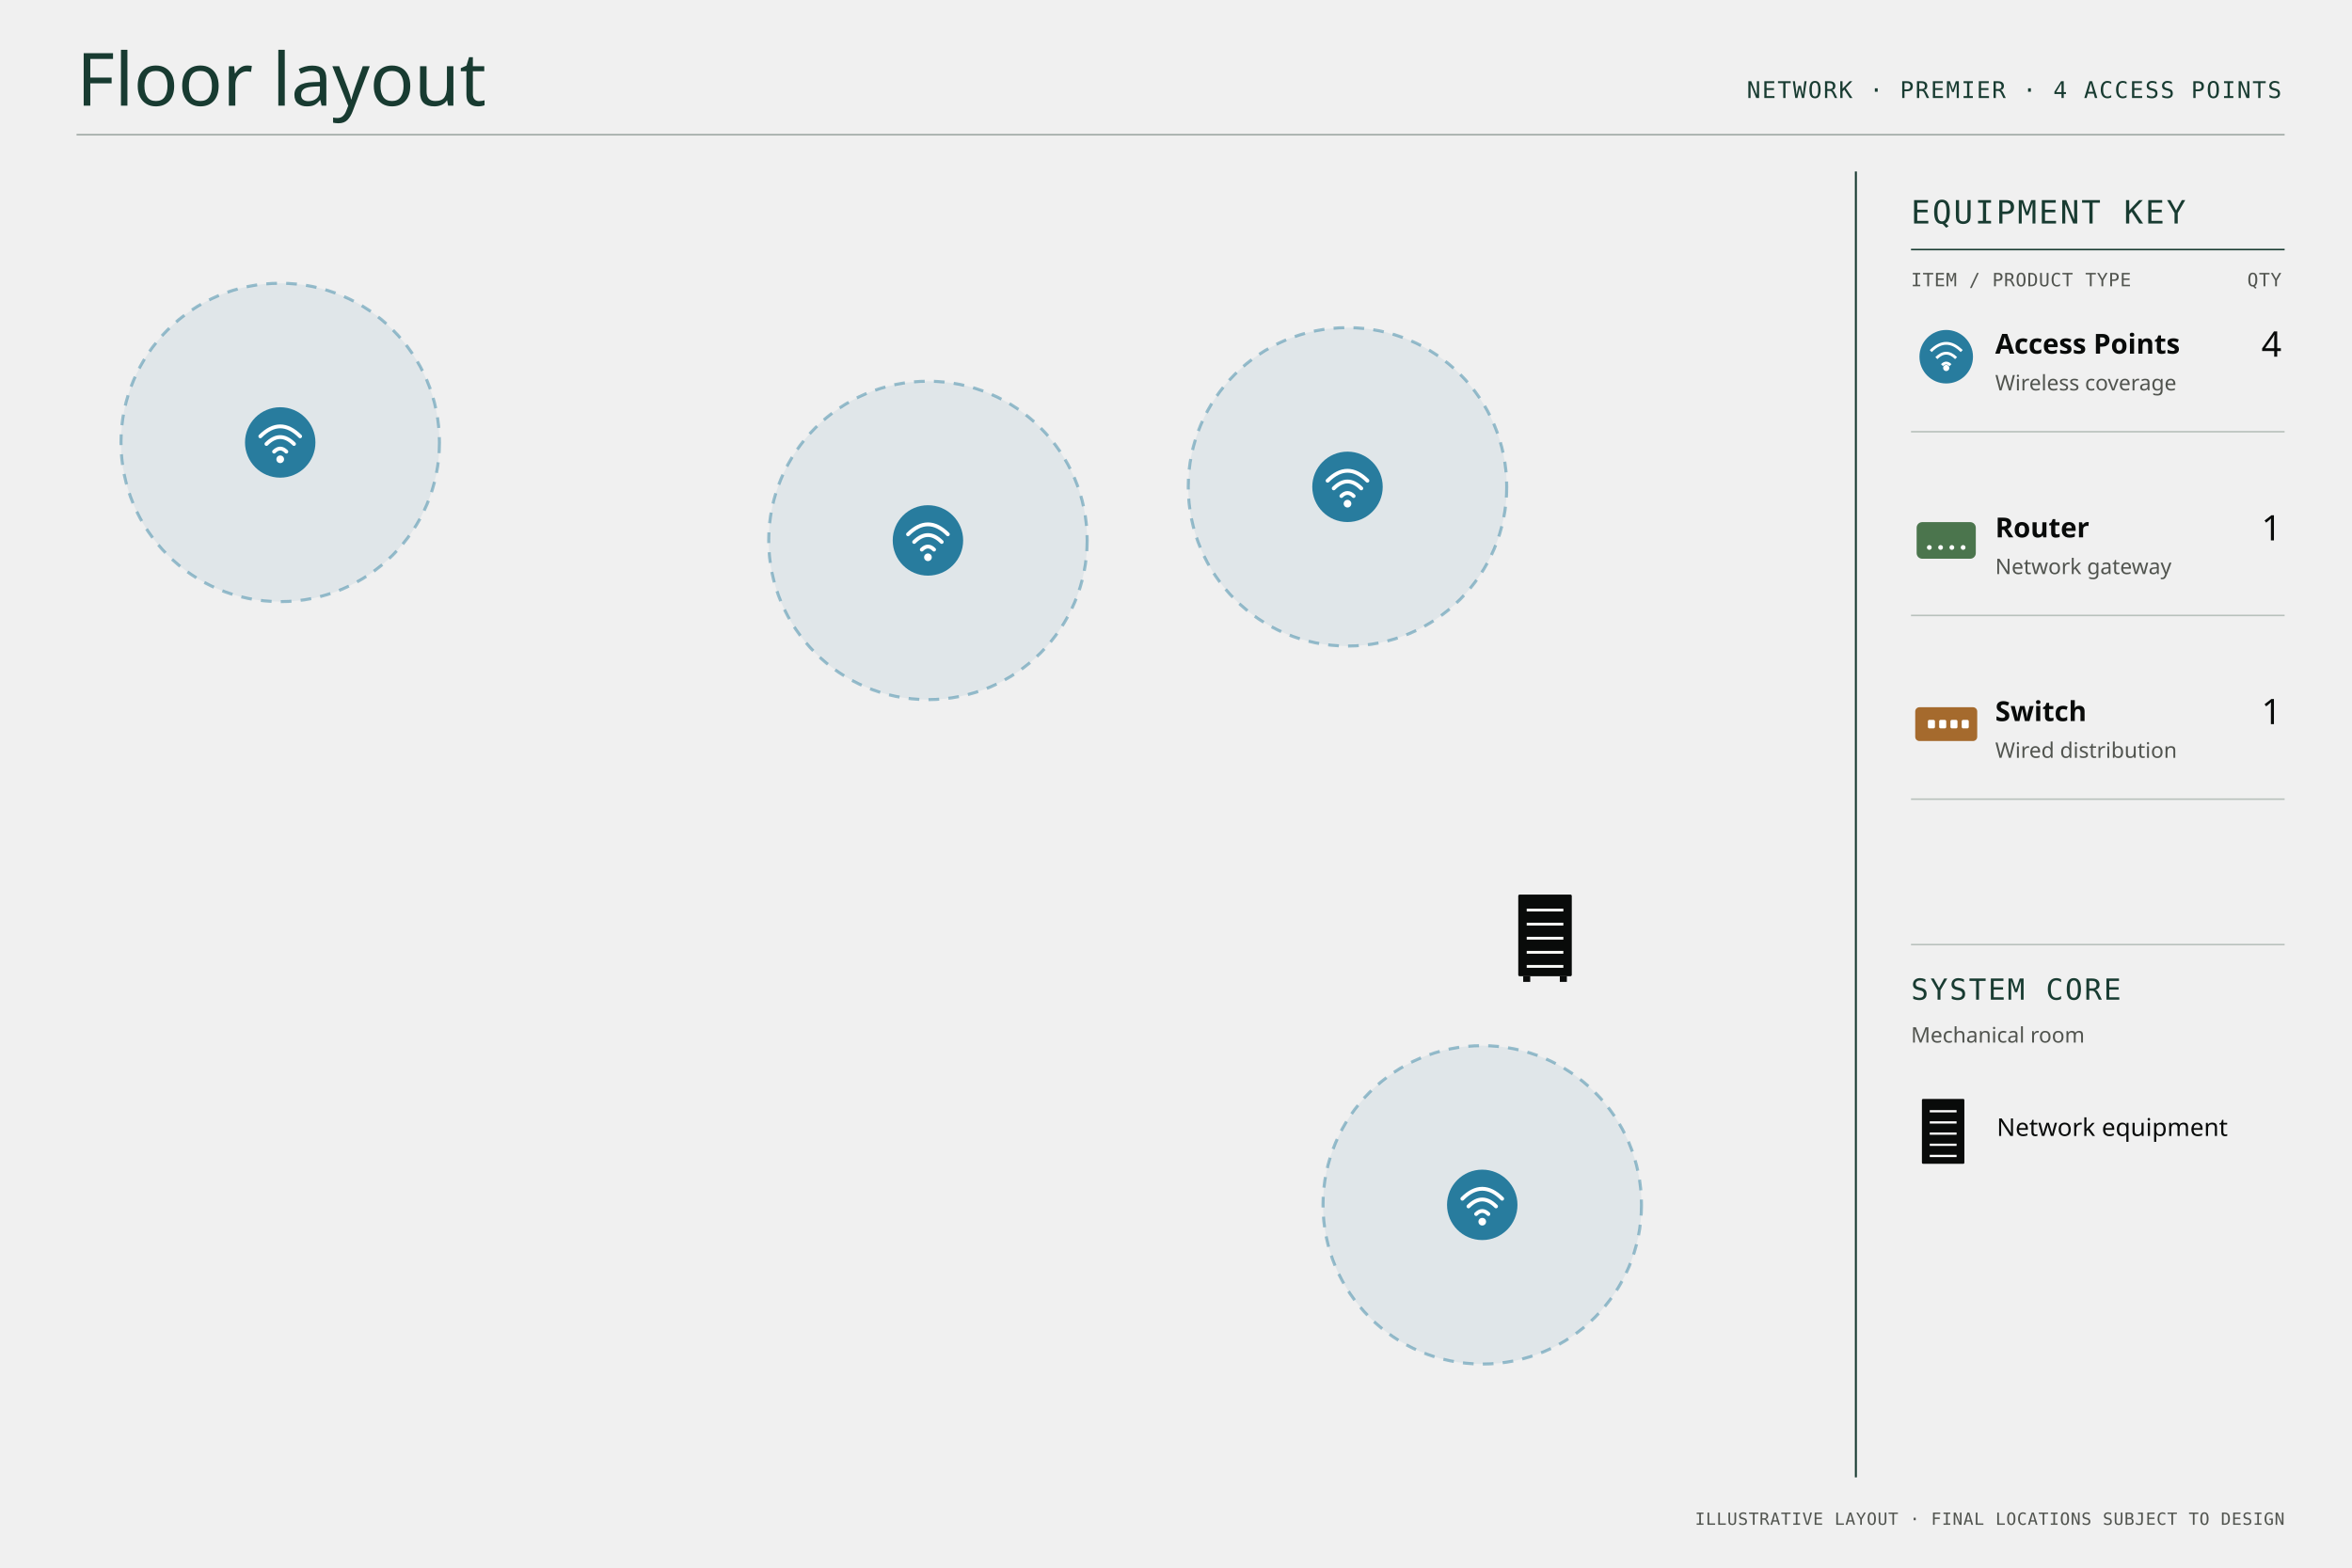
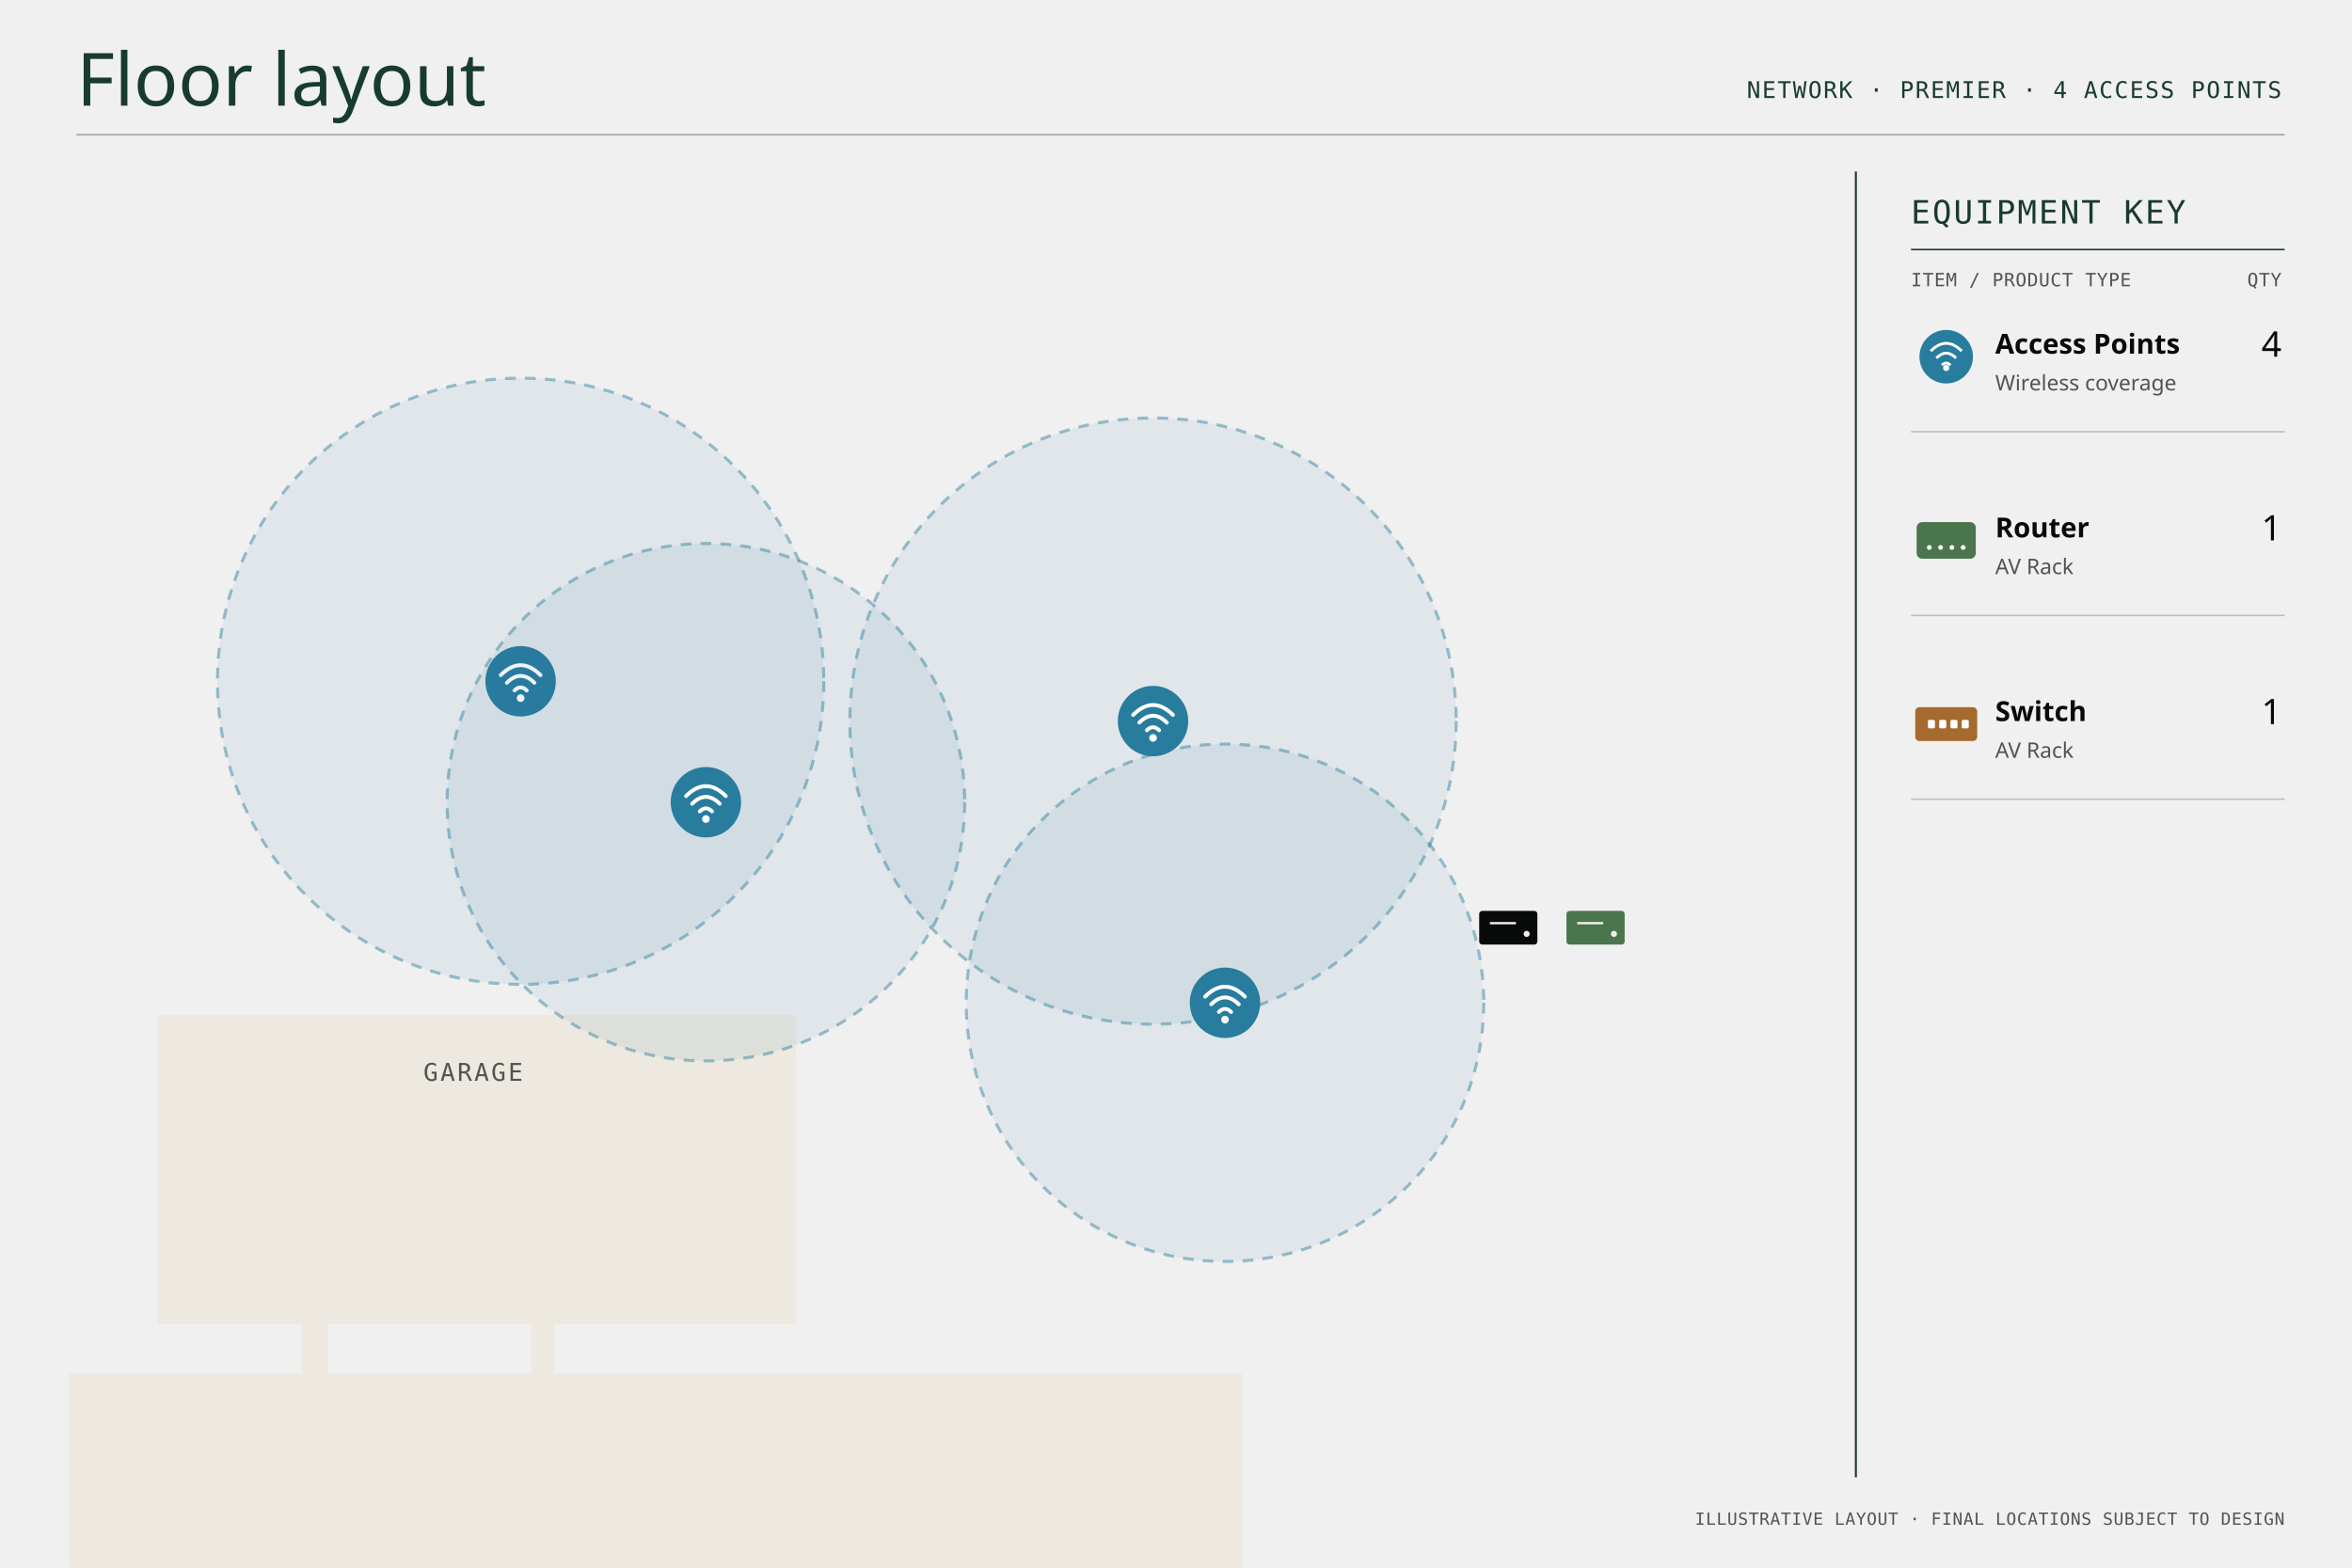
<svg xmlns="http://www.w3.org/2000/svg" viewBox="0 0 1536 1024" width="1536" height="1024" role="img" aria-label="Network Premier floor layout and equipment key">
  <text x="50" y="69" fill="#183B31" font-family="Schibsted Grotesk,sans-serif" font-size="48">Floor layout</text>
  <text x="1490" y="64" fill="#183B31" font-family="IBM Plex Mono,monospace" font-size="15" letter-spacing=".065em" text-anchor="end">NETWORK · PREMIER · 4 ACCESS POINTS</text>
  <line x1="50" y1="88" x2="1492" y2="88" stroke="#9DA7A3" stroke-width="1" />
-   <circle cx="880" cy="318" r="104" fill="#287C9E" fill-opacity=".08" stroke="#287C9E" stroke-opacity=".45" stroke-width="2" stroke-dasharray="7 6" />
-   <g transform="translate(880,318)">
+   <g data-pradera-architectural-cleanup="garage">
+     <rect x="103" y="663" width="417" height="202" fill="#EDE9E0" />
+     <rect x="197" y="865" width="17" height="32" fill="#EDE9E0" />
+     <rect x="347" y="865" width="15" height="32" fill="#EDE9E0" />
+     <rect x="45" y="897" width="766" height="127" fill="#EDE9E0" />
+     <text x="309" y="706" font-family="IBM Plex Mono,monospace" font-size="16" font-weight="500" letter-spacing=".09em" fill="#51544F" text-anchor="middle">GARAGE</text>
+   </g>
+   <circle cx="753" cy="471" r="198" fill="#287C9E" fill-opacity=".08" stroke="#287C9E" stroke-opacity=".45" stroke-width="2" stroke-dasharray="7 6" />
+   <g transform="translate(753,471)">
    <circle r="23" fill="#287C9E" />
    <path d="M-13 -4q13 -13 26 0M-9 1q9 -9 18 0M-4 6q4 -4 8 0" fill="none" stroke="white" stroke-width="2.5" stroke-linecap="round" />
    <circle cy="11" r="2.5" fill="white" />
  </g>
-   <circle cx="183" cy="289" r="104" fill="#287C9E" fill-opacity=".08" stroke="#287C9E" stroke-opacity=".45" stroke-width="2" stroke-dasharray="7 6" />
-   <g transform="translate(183,289)">
+   <circle cx="340" cy="445" r="198" fill="#287C9E" fill-opacity=".08" stroke="#287C9E" stroke-opacity=".45" stroke-width="2" stroke-dasharray="7 6" />
+   <g transform="translate(340,445)">
    <circle r="23" fill="#287C9E" />
    <path d="M-13 -4q13 -13 26 0M-9 1q9 -9 18 0M-4 6q4 -4 8 0" fill="none" stroke="white" stroke-width="2.5" stroke-linecap="round" />
    <circle cy="11" r="2.5" fill="white" />
  </g>
-   <circle cx="968" cy="787" r="104" fill="#287C9E" fill-opacity=".08" stroke="#287C9E" stroke-opacity=".45" stroke-width="2" stroke-dasharray="7 6" />
-   <g transform="translate(968,787)">
+   <circle cx="800" cy="655" r="169" fill="#287C9E" fill-opacity=".08" stroke="#287C9E" stroke-opacity=".45" stroke-width="2" stroke-dasharray="7 6" />
+   <g transform="translate(800,655)">
    <circle r="23" fill="#287C9E" />
    <path d="M-13 -4q13 -13 26 0M-9 1q9 -9 18 0M-4 6q4 -4 8 0" fill="none" stroke="white" stroke-width="2.5" stroke-linecap="round" />
    <circle cy="11" r="2.5" fill="white" />
  </g>
-   <circle cx="606" cy="353" r="104" fill="#287C9E" fill-opacity=".08" stroke="#287C9E" stroke-opacity=".45" stroke-width="2" stroke-dasharray="7 6" />
-   <g transform="translate(606,353)">
+   <circle cx="461" cy="524" r="169" fill="#287C9E" fill-opacity=".08" stroke="#287C9E" stroke-opacity=".45" stroke-width="2" stroke-dasharray="7 6" />
+   <g transform="translate(461,524)">
    <circle r="23" fill="#287C9E" />
    <path d="M-13 -4q13 -13 26 0M-9 1q9 -9 18 0M-4 6q4 -4 8 0" fill="none" stroke="white" stroke-width="2.5" stroke-linecap="round" />
    <circle cy="11" r="2.5" fill="white" />
  </g>
-   <g transform="translate(1009,611) scale(0.92)">
-     <rect x="-19" y="-29" width="38" height="58" rx="1" fill="#090B0A" />
-     <path d="M-13 -18h26M-13 -8h26M-13 2h26M-13 12h26M-13 22h26" stroke="#FAFBF7" stroke-width="2" />
-     <path d="M-13 29v4m26 -4v4" stroke="#090B0A" stroke-width="5" />
+   <g transform="translate(985,606)" aria-label="router in mechanical room">
+     <rect x="-19" y="-11" width="38" height="22" rx="2" fill="#090B0A" />
+     <path d="M-12 -3H5" stroke="#F1F0EB" stroke-width="1.5" />
+     <circle cx="12" cy="4" r="2" fill="#F1F0EB" />
+   </g>
+   <g transform="translate(1042,606)" aria-label="switch in mechanical room">
+     <rect x="-19" y="-11" width="38" height="22" rx="2" fill="#4B754D" />
+     <path d="M-12 -3H5" stroke="#F1F0EB" stroke-width="1.5" />
+     <circle cx="12" cy="4" r="2" fill="#F1F0EB" />
  </g>
  <line x1="1212" y1="112" x2="1212" y2="965" stroke="#183B31" stroke-width="1.3" />
  <text x="1248" y="146" fill="#183B31" font-family="IBM Plex Mono,monospace" font-size="21" letter-spacing=".06em">EQUIPMENT KEY</text>
  <line x1="1248" y1="163" x2="1492" y2="163" stroke="#183B31" stroke-width="1" />
  <text x="1248" y="187" fill="#51544F" font-family="IBM Plex Mono,monospace" font-size="12" letter-spacing=".03em">ITEM / PRODUCT TYPE</text>
  <text x="1490" y="187" fill="#51544F" font-family="IBM Plex Mono,monospace" font-size="12" letter-spacing=".03em" text-anchor="end">QTY</text>
  <g transform="translate(1271,233) scale(0.92)">
    <circle r="19" fill="#287C9E" />
    <path d="M-11 -4q11 -11 22 0M-7 1q7 -7 14 0M-3 6q3 -3 6 0" fill="none" stroke="white" stroke-width="2" />
    <circle cy="8" r="2.2" fill="white" />
  </g>
  <text x="1303" y="231" fill="#090B0A" font-family="Instrument Sans,sans-serif" font-size="18" font-weight="600">Access Points</text>
  <text x="1303" y="255" fill="#51544F" font-family="Instrument Sans,sans-serif" font-size="14">Wireless coverage</text>
  <text x="1490" y="233" fill="#090B0A" font-family="Instrument Sans,sans-serif" font-size="23" text-anchor="end">4</text>
  <line x1="1248" y1="282" x2="1492" y2="282" stroke="#B8C1BC" stroke-width="1" />
  <g transform="translate(1271,353) scale(0.92)">
    <rect x="-21" y="-13" width="42" height="26" rx="4" fill="#4B754D" />
    <circle cx="-12" cy="5" r="1.7" fill="white" />
    <circle cx="-4" cy="5" r="1.7" fill="white" />
    <circle cx="4" cy="5" r="1.7" fill="white" />
    <circle cx="12" cy="5" r="1.7" fill="white" />
  </g>
  <text x="1303" y="351" fill="#090B0A" font-family="Instrument Sans,sans-serif" font-size="18" font-weight="600">Router</text>
-   <text x="1303" y="375" fill="#51544F" font-family="Instrument Sans,sans-serif" font-size="14">Network gateway</text>
+   <text x="1303" y="375" fill="#51544F" font-family="Instrument Sans,sans-serif" font-size="14">AV Rack</text>
  <text x="1490" y="353" fill="#090B0A" font-family="Instrument Sans,sans-serif" font-size="23" text-anchor="end">1</text>
  <line x1="1248" y1="402" x2="1492" y2="402" stroke="#B8C1BC" stroke-width="1" />
  <g transform="translate(1271,473) scale(0.92)">
    <rect x="-22" y="-12" width="44" height="24" rx="3" fill="#A56A2D" />
    <rect x="-13" y="-3" width="5" height="6" rx="1" fill="white" />
    <rect x="-5" y="-3" width="5" height="6" rx="1" fill="white" />
    <rect x="3" y="-3" width="5" height="6" rx="1" fill="white" />
    <rect x="11" y="-3" width="5" height="6" rx="1" fill="white" />
  </g>
  <text x="1303" y="471" fill="#090B0A" font-family="Instrument Sans,sans-serif" font-size="18" font-weight="600">Switch</text>
-   <text x="1303" y="495" fill="#51544F" font-family="Instrument Sans,sans-serif" font-size="14">Wired distribution</text>
+   <text x="1303" y="495" fill="#51544F" font-family="Instrument Sans,sans-serif" font-size="14">AV Rack</text>
  <text x="1490" y="473" fill="#090B0A" font-family="Instrument Sans,sans-serif" font-size="23" text-anchor="end">1</text>
  <line x1="1248" y1="522" x2="1492" y2="522" stroke="#B8C1BC" stroke-width="1" />
-   <line x1="1248" y1="617" x2="1492" y2="617" stroke="#B8C1BC" stroke-width="1" />
-   <text x="1248" y="653" fill="#183B31" font-family="IBM Plex Mono,monospace" font-size="19" letter-spacing=".06em">SYSTEM CORE</text>
-   <text x="1248" y="681" fill="#51544F" font-family="Instrument Sans,sans-serif" font-size="14">Mechanical room</text>
-   <g transform="translate(1269,739) scale(.73)">
-     <rect x="-19" y="-29" width="38" height="58" rx="1" fill="#090B0A" />
-     <line x1="-12" y1="-18" x2="12" y2="-18" stroke="white" stroke-width="2" />
-     <line x1="-12" y1="-8" x2="12" y2="-8" stroke="white" stroke-width="2" />
-     <line x1="-12" y1="2" x2="12" y2="2" stroke="white" stroke-width="2" />
-     <line x1="-12" y1="12" x2="12" y2="12" stroke="white" stroke-width="2" />
-     <line x1="-12" y1="22" x2="12" y2="22" stroke="white" stroke-width="2" />
-   </g>
-   <text x="1304" y="742" fill="#090B0A" font-family="Instrument Sans,sans-serif" font-size="16">Network equipment</text>
  <text x="1492" y="996" fill="#51544F" font-family="IBM Plex Mono,monospace" font-size="11" letter-spacing=".035em" text-anchor="end">ILLUSTRATIVE LAYOUT · FINAL LOCATIONS SUBJECT TO DESIGN</text>
</svg>
